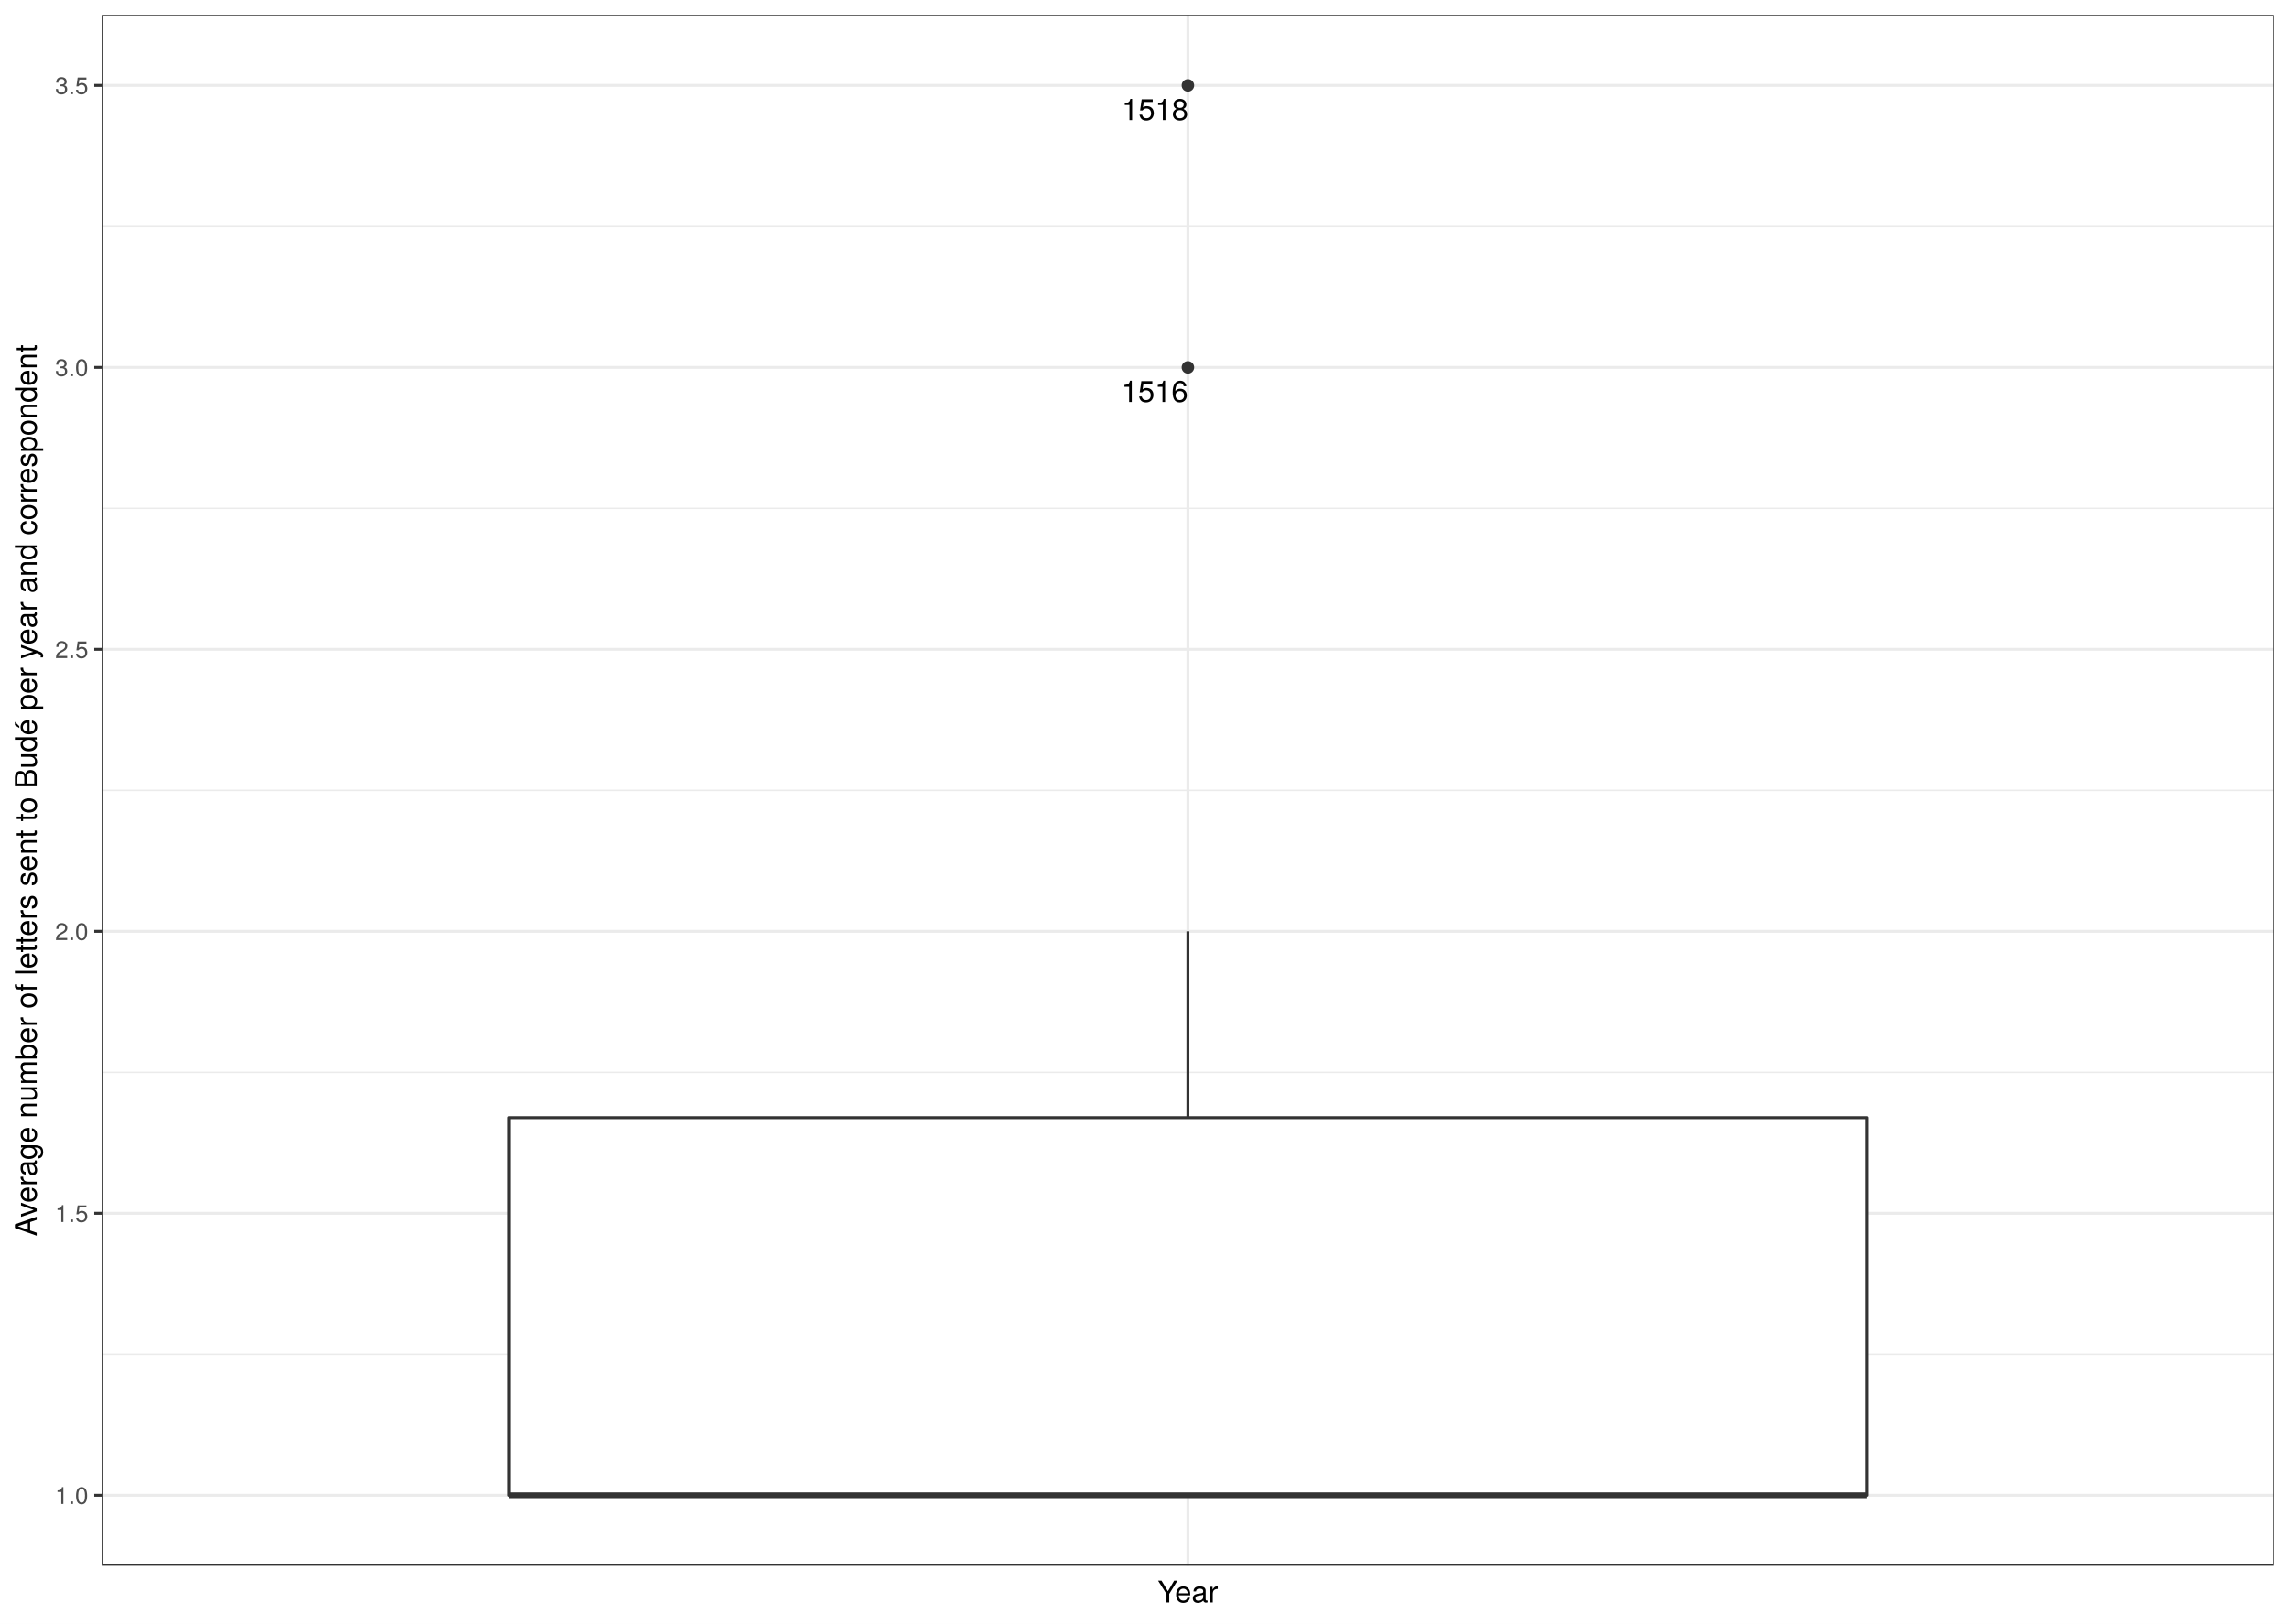
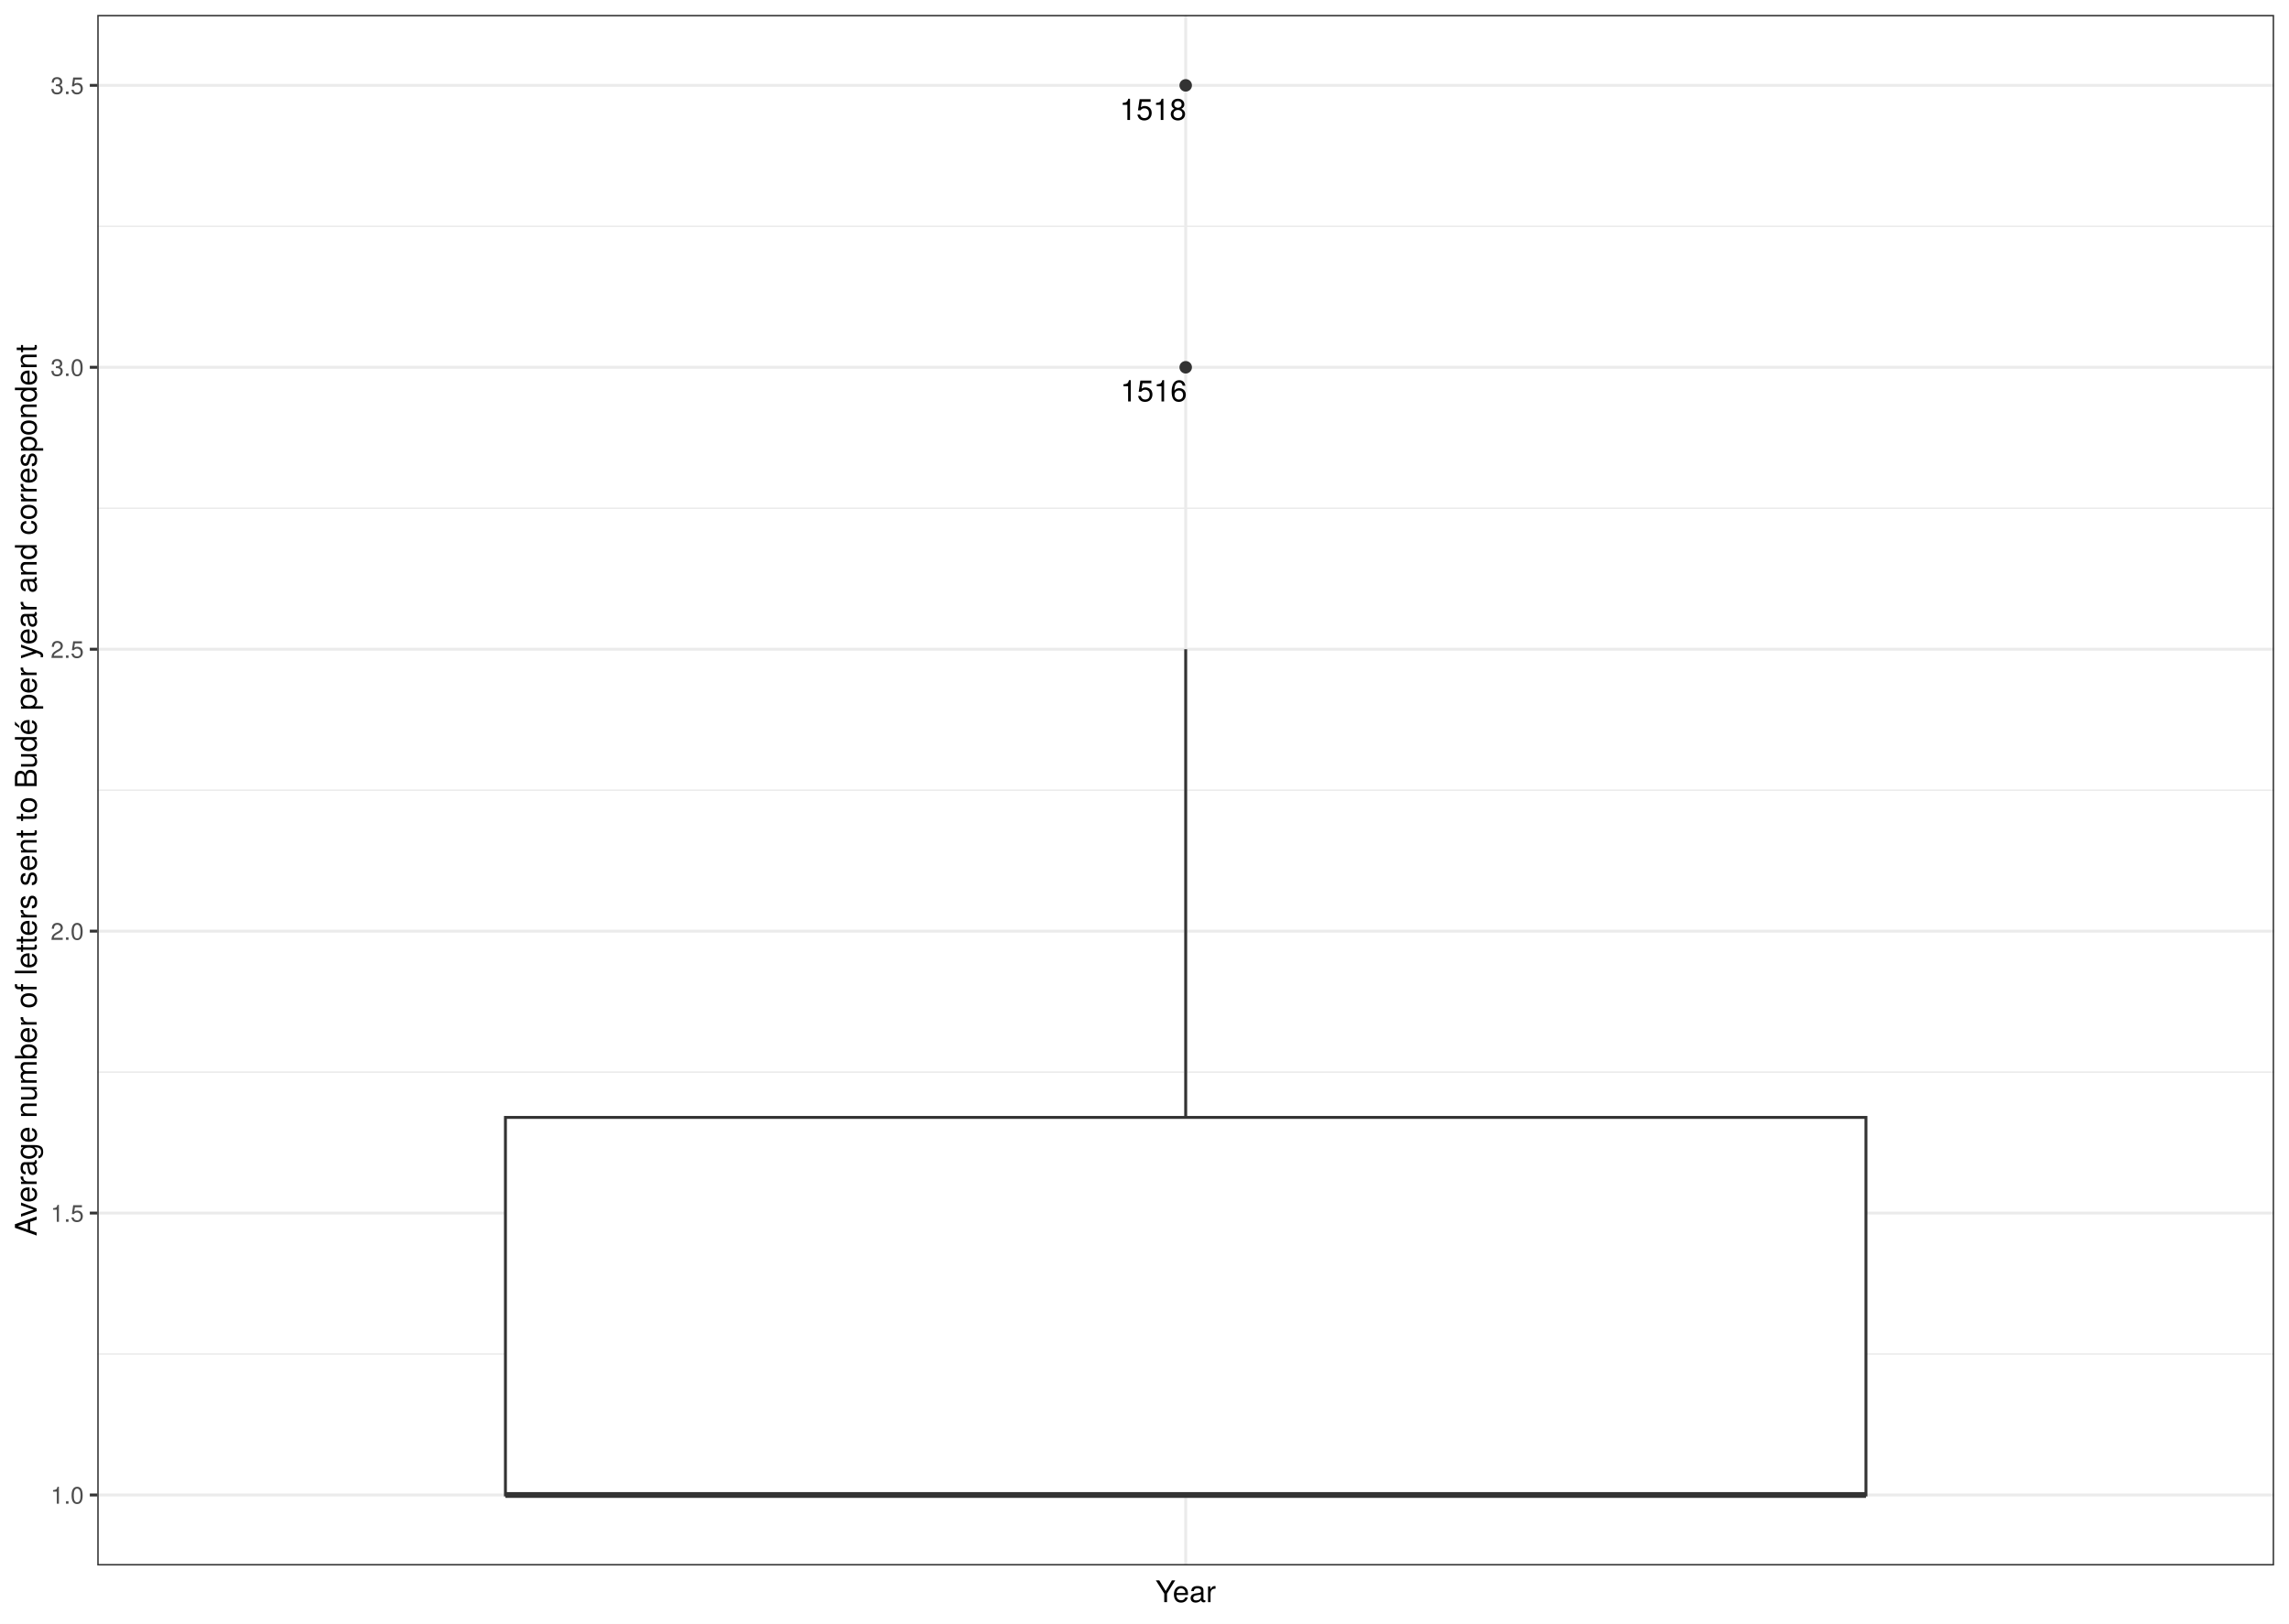
<svg xmlns="http://www.w3.org/2000/svg" class="svglite" width="842.40pt" height="597.60pt" viewBox="0 0 842.40 597.60">
  <defs>
    <style type="text/css">
    .svglite line, .svglite polyline, .svglite polygon, .svglite path, .svglite rect, .svglite circle {
      fill: none;
      stroke: #000000;
      stroke-linecap: round;
      stroke-linejoin: round;
      stroke-miterlimit: 10.00;
    }
    .svglite text {
      white-space: pre;
    }
  </style>
  </defs>
  <rect width="100%" height="100%" style="stroke: none; fill: #FFFFFF;" />
  <defs>
    <clipPath id="cpMC4wMHw4NDIuNDB8MC4wMHw1OTcuNjA=">
      <rect x="0.00" y="0.00" width="842.40" height="597.60" />
    </clipPath>
  </defs>
  <g clip-path="url(#cpMC4wMHw4NDIuNDB8MC4wMHw1OTcuNjA=)">
    <rect x="0.00" y="-0" width="842.40" height="597.60" style="stroke-width: 1.07; stroke: #FFFFFF; fill: #FFFFFF;" />
  </g>
  <defs>
-     <clipPath id="cpMzcuNDR8ODM2LjkyfDUuNDh8NTc2LjMz">
-       <rect x="37.44" y="5.48" width="799.48" height="570.85" />
+     <clipPath id="cpMzUuNzl8ODM2LjkyfDUuNDh8NTc2LjIy">
+       <rect x="35.79" y="5.48" width="801.13" height="570.74" />
    </clipPath>
  </defs>
-   <g clip-path="url(#cpMzcuNDR8ODM2LjkyfDUuNDh8NTc2LjMz)">
-     <rect x="37.44" y="5.48" width="799.48" height="570.85" style="stroke-width: 1.07; stroke: none; fill: #FFFFFF;" />
-     <polyline points="37.44,498.49 836.92,498.49 " style="stroke-width: 0.53; stroke: #EBEBEB; stroke-linecap: butt;" />
-     <polyline points="37.44,394.70 836.92,394.70 " style="stroke-width: 0.53; stroke: #EBEBEB; stroke-linecap: butt;" />
-     <polyline points="37.44,290.91 836.92,290.91 " style="stroke-width: 0.53; stroke: #EBEBEB; stroke-linecap: butt;" />
-     <polyline points="37.44,187.11 836.92,187.11 " style="stroke-width: 0.53; stroke: #EBEBEB; stroke-linecap: butt;" />
-     <polyline points="37.44,83.32 836.92,83.32 " style="stroke-width: 0.53; stroke: #EBEBEB; stroke-linecap: butt;" />
-     <polyline points="37.44,550.38 836.92,550.38 " style="stroke-width: 1.07; stroke: #EBEBEB; stroke-linecap: butt;" />
-     <polyline points="37.44,446.59 836.92,446.59 " style="stroke-width: 1.07; stroke: #EBEBEB; stroke-linecap: butt;" />
-     <polyline points="37.44,342.80 836.92,342.80 " style="stroke-width: 1.07; stroke: #EBEBEB; stroke-linecap: butt;" />
-     <polyline points="37.44,239.01 836.92,239.01 " style="stroke-width: 1.07; stroke: #EBEBEB; stroke-linecap: butt;" />
-     <polyline points="37.44,135.22 836.92,135.22 " style="stroke-width: 1.07; stroke: #EBEBEB; stroke-linecap: butt;" />
-     <polyline points="37.44,31.43 836.92,31.43 " style="stroke-width: 1.07; stroke: #EBEBEB; stroke-linecap: butt;" />
-     <polyline points="437.18,576.33 437.18,5.48 " style="stroke-width: 1.07; stroke: #EBEBEB; stroke-linecap: butt;" />
-     <circle cx="437.18" cy="135.22" r="1.95" style="stroke-width: 0.71; stroke: #333333; fill: #333333;" />
-     <circle cx="437.18" cy="31.43" r="1.95" style="stroke-width: 0.71; stroke: #333333; fill: #333333;" />
-     <line x1="437.18" y1="411.38" x2="437.18" y2="342.80" style="stroke-width: 1.07; stroke: #333333; stroke-linecap: butt;" />
-     <line x1="437.18" y1="550.38" x2="437.18" y2="550.38" style="stroke-width: 1.07; stroke: #333333; stroke-linecap: butt;" />
-     <polygon points="187.35,411.38 187.35,550.38 687.02,550.38 687.02,411.38 187.35,411.38 " style="stroke-width: 1.07; stroke: #333333; fill: #FFFFFF;" />
-     <line x1="187.35" y1="550.38" x2="687.02" y2="550.38" style="stroke-width: 2.13; stroke: #333333; stroke-linecap: butt;" />
-     <text x="424.96" y="147.96" text-anchor="middle" style="font-size: 11.04px; font-family: &quot;TeX Gyre Heros&quot;;" textLength="28.08px" lengthAdjust="spacingAndGlyphs">1516</text>
-     <text x="425.09" y="44.22" text-anchor="middle" style="font-size: 11.04px; font-family: &quot;TeX Gyre Heros&quot;;" textLength="28.08px" lengthAdjust="spacingAndGlyphs">1518</text>
-     <rect x="37.44" y="5.48" width="799.48" height="570.85" style="stroke-width: 1.07; stroke: #333333;" />
+   <g clip-path="url(#cpMzUuNzl8ODM2LjkyfDUuNDh8NTc2LjIy)">
+     <rect x="35.79" y="5.48" width="801.13" height="570.74" style="stroke-width: 1.07; stroke: none; fill: #FFFFFF;" />
+     <polyline points="35.79,498.39 836.92,498.39 " style="stroke-width: 0.53; stroke: #EBEBEB; stroke-linecap: butt;" />
+     <polyline points="35.79,394.62 836.92,394.62 " style="stroke-width: 0.53; stroke: #EBEBEB; stroke-linecap: butt;" />
+     <polyline points="35.79,290.85 836.92,290.85 " style="stroke-width: 0.53; stroke: #EBEBEB; stroke-linecap: butt;" />
+     <polyline points="35.79,187.08 836.92,187.08 " style="stroke-width: 0.53; stroke: #EBEBEB; stroke-linecap: butt;" />
+     <polyline points="35.79,83.31 836.92,83.31 " style="stroke-width: 0.53; stroke: #EBEBEB; stroke-linecap: butt;" />
+     <polyline points="35.79,550.28 836.92,550.28 " style="stroke-width: 1.07; stroke: #EBEBEB; stroke-linecap: butt;" />
+     <polyline points="35.79,446.51 836.92,446.51 " style="stroke-width: 1.07; stroke: #EBEBEB; stroke-linecap: butt;" />
+     <polyline points="35.79,342.74 836.92,342.74 " style="stroke-width: 1.07; stroke: #EBEBEB; stroke-linecap: butt;" />
+     <polyline points="35.79,238.97 836.92,238.97 " style="stroke-width: 1.07; stroke: #EBEBEB; stroke-linecap: butt;" />
+     <polyline points="35.79,135.19 836.92,135.19 " style="stroke-width: 1.07; stroke: #EBEBEB; stroke-linecap: butt;" />
+     <polyline points="35.79,31.42 836.92,31.42 " style="stroke-width: 1.07; stroke: #EBEBEB; stroke-linecap: butt;" />
+     <polyline points="436.36,576.22 436.36,5.48 " style="stroke-width: 1.07; stroke: #EBEBEB; stroke-linecap: butt;" />
+     <circle cx="436.36" cy="135.19" r="1.95" style="stroke-width: 0.71; stroke: #333333; fill: #333333;" />
+     <circle cx="436.36" cy="31.42" r="1.95" style="stroke-width: 0.71; stroke: #333333; fill: #333333;" />
+     <line x1="436.36" y1="411.30" x2="436.36" y2="238.97" style="stroke-width: 1.07; stroke: #333333; stroke-linecap: butt;" />
+     <line x1="436.36" y1="550.28" x2="436.36" y2="550.28" style="stroke-width: 1.07; stroke: #333333; stroke-linecap: butt;" />
+     <polygon points="186.01,411.30 186.01,550.28 686.71,550.28 686.71,411.30 186.01,411.30 " style="stroke-width: 1.07; stroke: #333333; stroke-linecap: butt; stroke-linejoin: miter; fill: #FFFFFF;" />
+     <line x1="186.01" y1="550.28" x2="686.71" y2="550.28" style="stroke-width: 2.13; stroke: #333333; stroke-linecap: butt; stroke-linejoin: miter;" />
+     <text x="424.59" y="147.76" text-anchor="middle" style="font-size: 11.04px; font-weight: 0; font-family: &quot;TeX Gyre Heros&quot;;" textLength="24.54px" lengthAdjust="spacingAndGlyphs">1516</text>
+     <text x="424.32" y="44.17" text-anchor="middle" style="font-size: 11.04px; font-weight: 0; font-family: &quot;TeX Gyre Heros&quot;;" textLength="24.54px" lengthAdjust="spacingAndGlyphs">1518</text>
+     <rect x="35.79" y="5.48" width="801.13" height="570.74" style="stroke-width: 1.07; stroke: #333333;" />
  </g>
  <g clip-path="url(#cpMC4wMHw4NDIuNDB8MC4wMHw1OTcuNjA=)">
-     <text x="32.51" y="553.59" text-anchor="end" style="font-size: 8.80px;fill: #4D4D4D; font-family: &quot;TeX Gyre Heros&quot;;" textLength="13.98px" lengthAdjust="spacingAndGlyphs">1.0</text>
-     <text x="32.51" y="449.80" text-anchor="end" style="font-size: 8.80px;fill: #4D4D4D; font-family: &quot;TeX Gyre Heros&quot;;" textLength="13.98px" lengthAdjust="spacingAndGlyphs">1.5</text>
-     <text x="32.51" y="346.01" text-anchor="end" style="font-size: 8.80px;fill: #4D4D4D; font-family: &quot;TeX Gyre Heros&quot;;" textLength="13.98px" lengthAdjust="spacingAndGlyphs">2.0</text>
-     <text x="32.51" y="242.22" text-anchor="end" style="font-size: 8.80px;fill: #4D4D4D; font-family: &quot;TeX Gyre Heros&quot;;" textLength="13.98px" lengthAdjust="spacingAndGlyphs">2.5</text>
-     <text x="32.51" y="138.43" text-anchor="end" style="font-size: 8.80px;fill: #4D4D4D; font-family: &quot;TeX Gyre Heros&quot;;" textLength="13.98px" lengthAdjust="spacingAndGlyphs">3.0</text>
-     <text x="32.51" y="34.63" text-anchor="end" style="font-size: 8.80px;fill: #4D4D4D; font-family: &quot;TeX Gyre Heros&quot;;" textLength="13.98px" lengthAdjust="spacingAndGlyphs">3.5</text>
-     <polyline points="34.70,550.38 37.44,550.38 " style="stroke-width: 1.07; stroke: #333333; stroke-linecap: butt;" />
-     <polyline points="34.70,446.59 37.44,446.59 " style="stroke-width: 1.07; stroke: #333333; stroke-linecap: butt;" />
-     <polyline points="34.70,342.80 37.44,342.80 " style="stroke-width: 1.07; stroke: #333333; stroke-linecap: butt;" />
-     <polyline points="34.70,239.01 37.44,239.01 " style="stroke-width: 1.07; stroke: #333333; stroke-linecap: butt;" />
-     <polyline points="34.70,135.22 37.44,135.22 " style="stroke-width: 1.07; stroke: #333333; stroke-linecap: butt;" />
-     <polyline points="34.70,31.43 37.44,31.43 " style="stroke-width: 1.07; stroke: #333333; stroke-linecap: butt;" />
-     <text x="437.18" y="589.83" text-anchor="middle" style="font-size: 11.00px; font-family: &quot;TeX Gyre Heros&quot;;" textLength="23.28px" lengthAdjust="spacingAndGlyphs">Year</text>
-     <text transform="translate(13.50,290.91) rotate(-90)" text-anchor="middle" style="font-size: 11.00px; font-family: &quot;TeX Gyre Heros&quot;;" textLength="375.36px" lengthAdjust="spacingAndGlyphs">Average number of letters sent to Budé per year and correspondent</text>
+     <text x="30.86" y="553.49" text-anchor="end" style="font-size: 8.80px; font-weight: 0;fill: #4D4D4D; font-family: &quot;TeX Gyre Heros&quot;;" textLength="12.23px" lengthAdjust="spacingAndGlyphs">1.0</text>
+     <text x="30.86" y="449.72" text-anchor="end" style="font-size: 8.80px; font-weight: 0;fill: #4D4D4D; font-family: &quot;TeX Gyre Heros&quot;;" textLength="12.23px" lengthAdjust="spacingAndGlyphs">1.5</text>
+     <text x="30.86" y="345.94" text-anchor="end" style="font-size: 8.80px; font-weight: 0;fill: #4D4D4D; font-family: &quot;TeX Gyre Heros&quot;;" textLength="12.23px" lengthAdjust="spacingAndGlyphs">2.0</text>
+     <text x="30.86" y="242.17" text-anchor="end" style="font-size: 8.80px; font-weight: 0;fill: #4D4D4D; font-family: &quot;TeX Gyre Heros&quot;;" textLength="12.23px" lengthAdjust="spacingAndGlyphs">2.5</text>
+     <text x="30.86" y="138.40" text-anchor="end" style="font-size: 8.80px; font-weight: 0;fill: #4D4D4D; font-family: &quot;TeX Gyre Heros&quot;;" textLength="12.23px" lengthAdjust="spacingAndGlyphs">3.0</text>
+     <text x="30.86" y="34.63" text-anchor="end" style="font-size: 8.80px; font-weight: 0;fill: #4D4D4D; font-family: &quot;TeX Gyre Heros&quot;;" textLength="12.23px" lengthAdjust="spacingAndGlyphs">3.5</text>
+     <polyline points="33.05,550.28 35.79,550.28 " style="stroke-width: 1.07; stroke: #333333; stroke-linecap: butt;" />
+     <polyline points="33.05,446.51 35.79,446.51 " style="stroke-width: 1.07; stroke: #333333; stroke-linecap: butt;" />
+     <polyline points="33.05,342.74 35.79,342.74 " style="stroke-width: 1.07; stroke: #333333; stroke-linecap: butt;" />
+     <polyline points="33.05,238.97 35.79,238.97 " style="stroke-width: 1.07; stroke: #333333; stroke-linecap: butt;" />
+     <polyline points="33.05,135.19 35.79,135.19 " style="stroke-width: 1.07; stroke: #333333; stroke-linecap: butt;" />
+     <polyline points="33.05,31.42 35.79,31.42 " style="stroke-width: 1.07; stroke: #333333; stroke-linecap: butt;" />
+     <text x="436.36" y="589.72" text-anchor="middle" style="font-size: 11.00px; font-weight: 0; font-family: &quot;TeX Gyre Heros&quot;;" textLength="23.23px" lengthAdjust="spacingAndGlyphs">Year</text>
+     <text transform="translate(13.50,290.85) rotate(-90)" text-anchor="middle" style="font-size: 11.00px; font-weight: 0; font-family: &quot;TeX Gyre Heros&quot;;" textLength="329.51px" lengthAdjust="spacingAndGlyphs">Average number of letters sent to Budé per year and correspondent</text>
  </g>
</svg>
